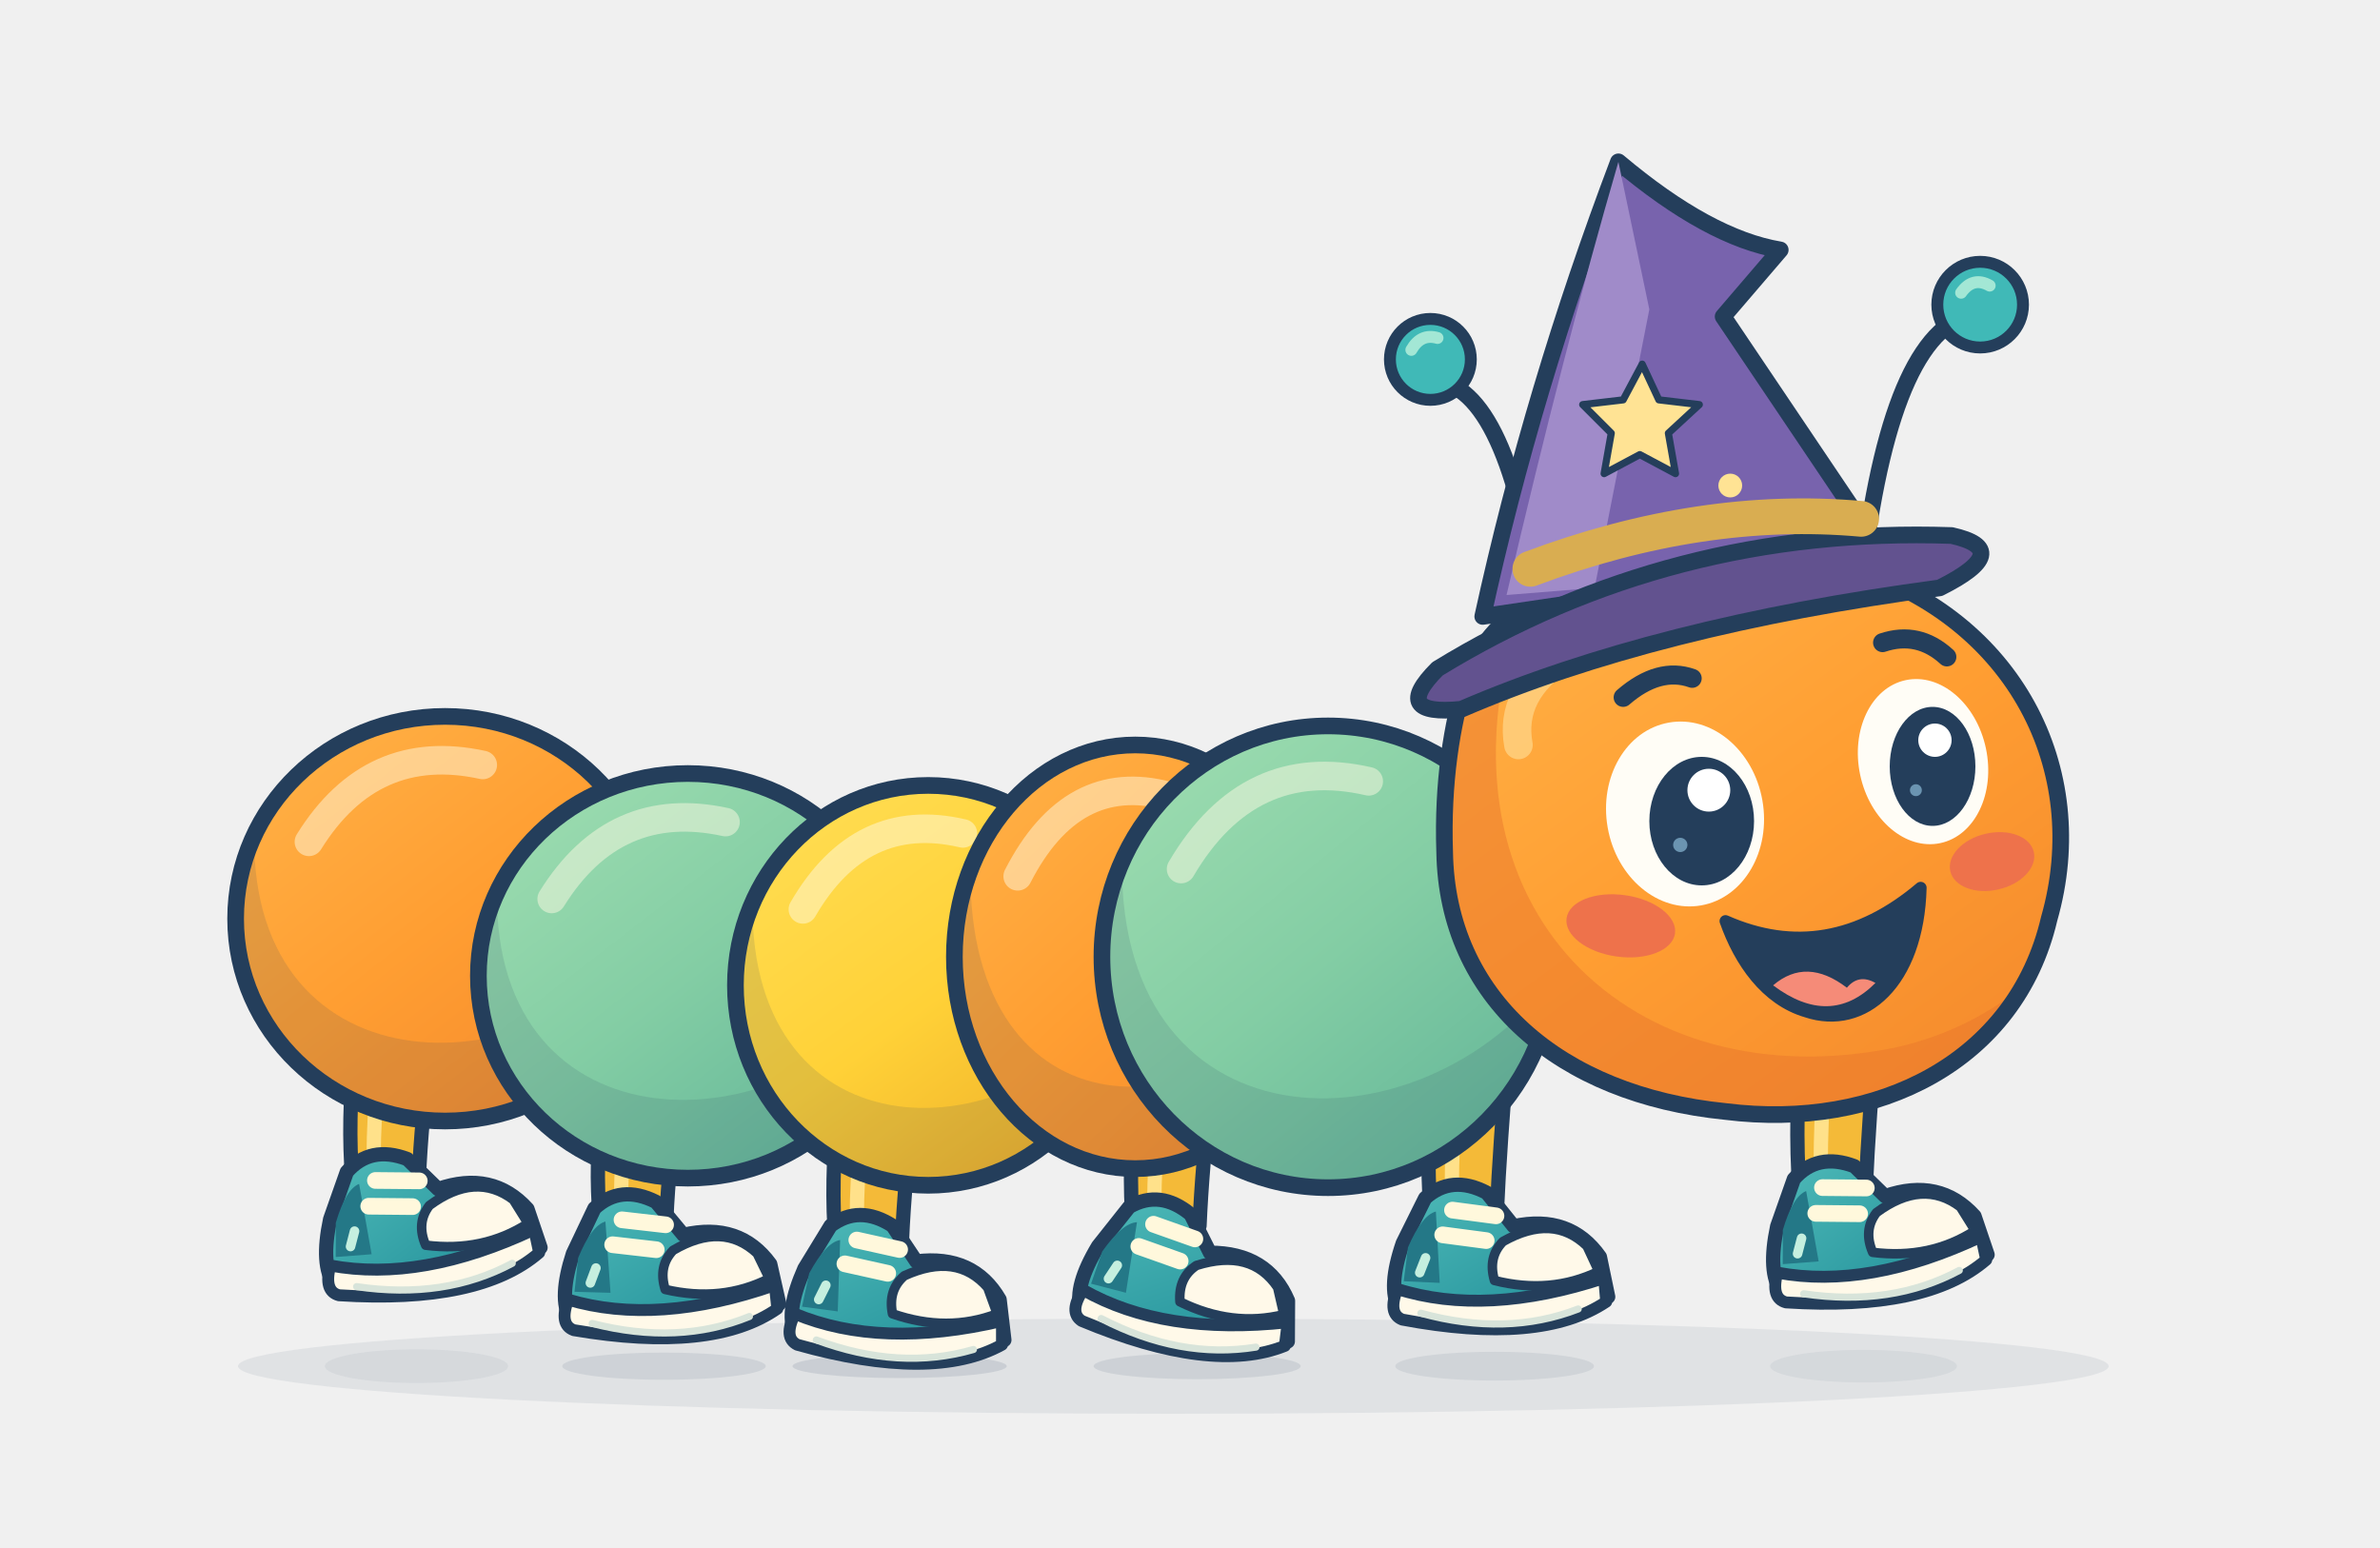
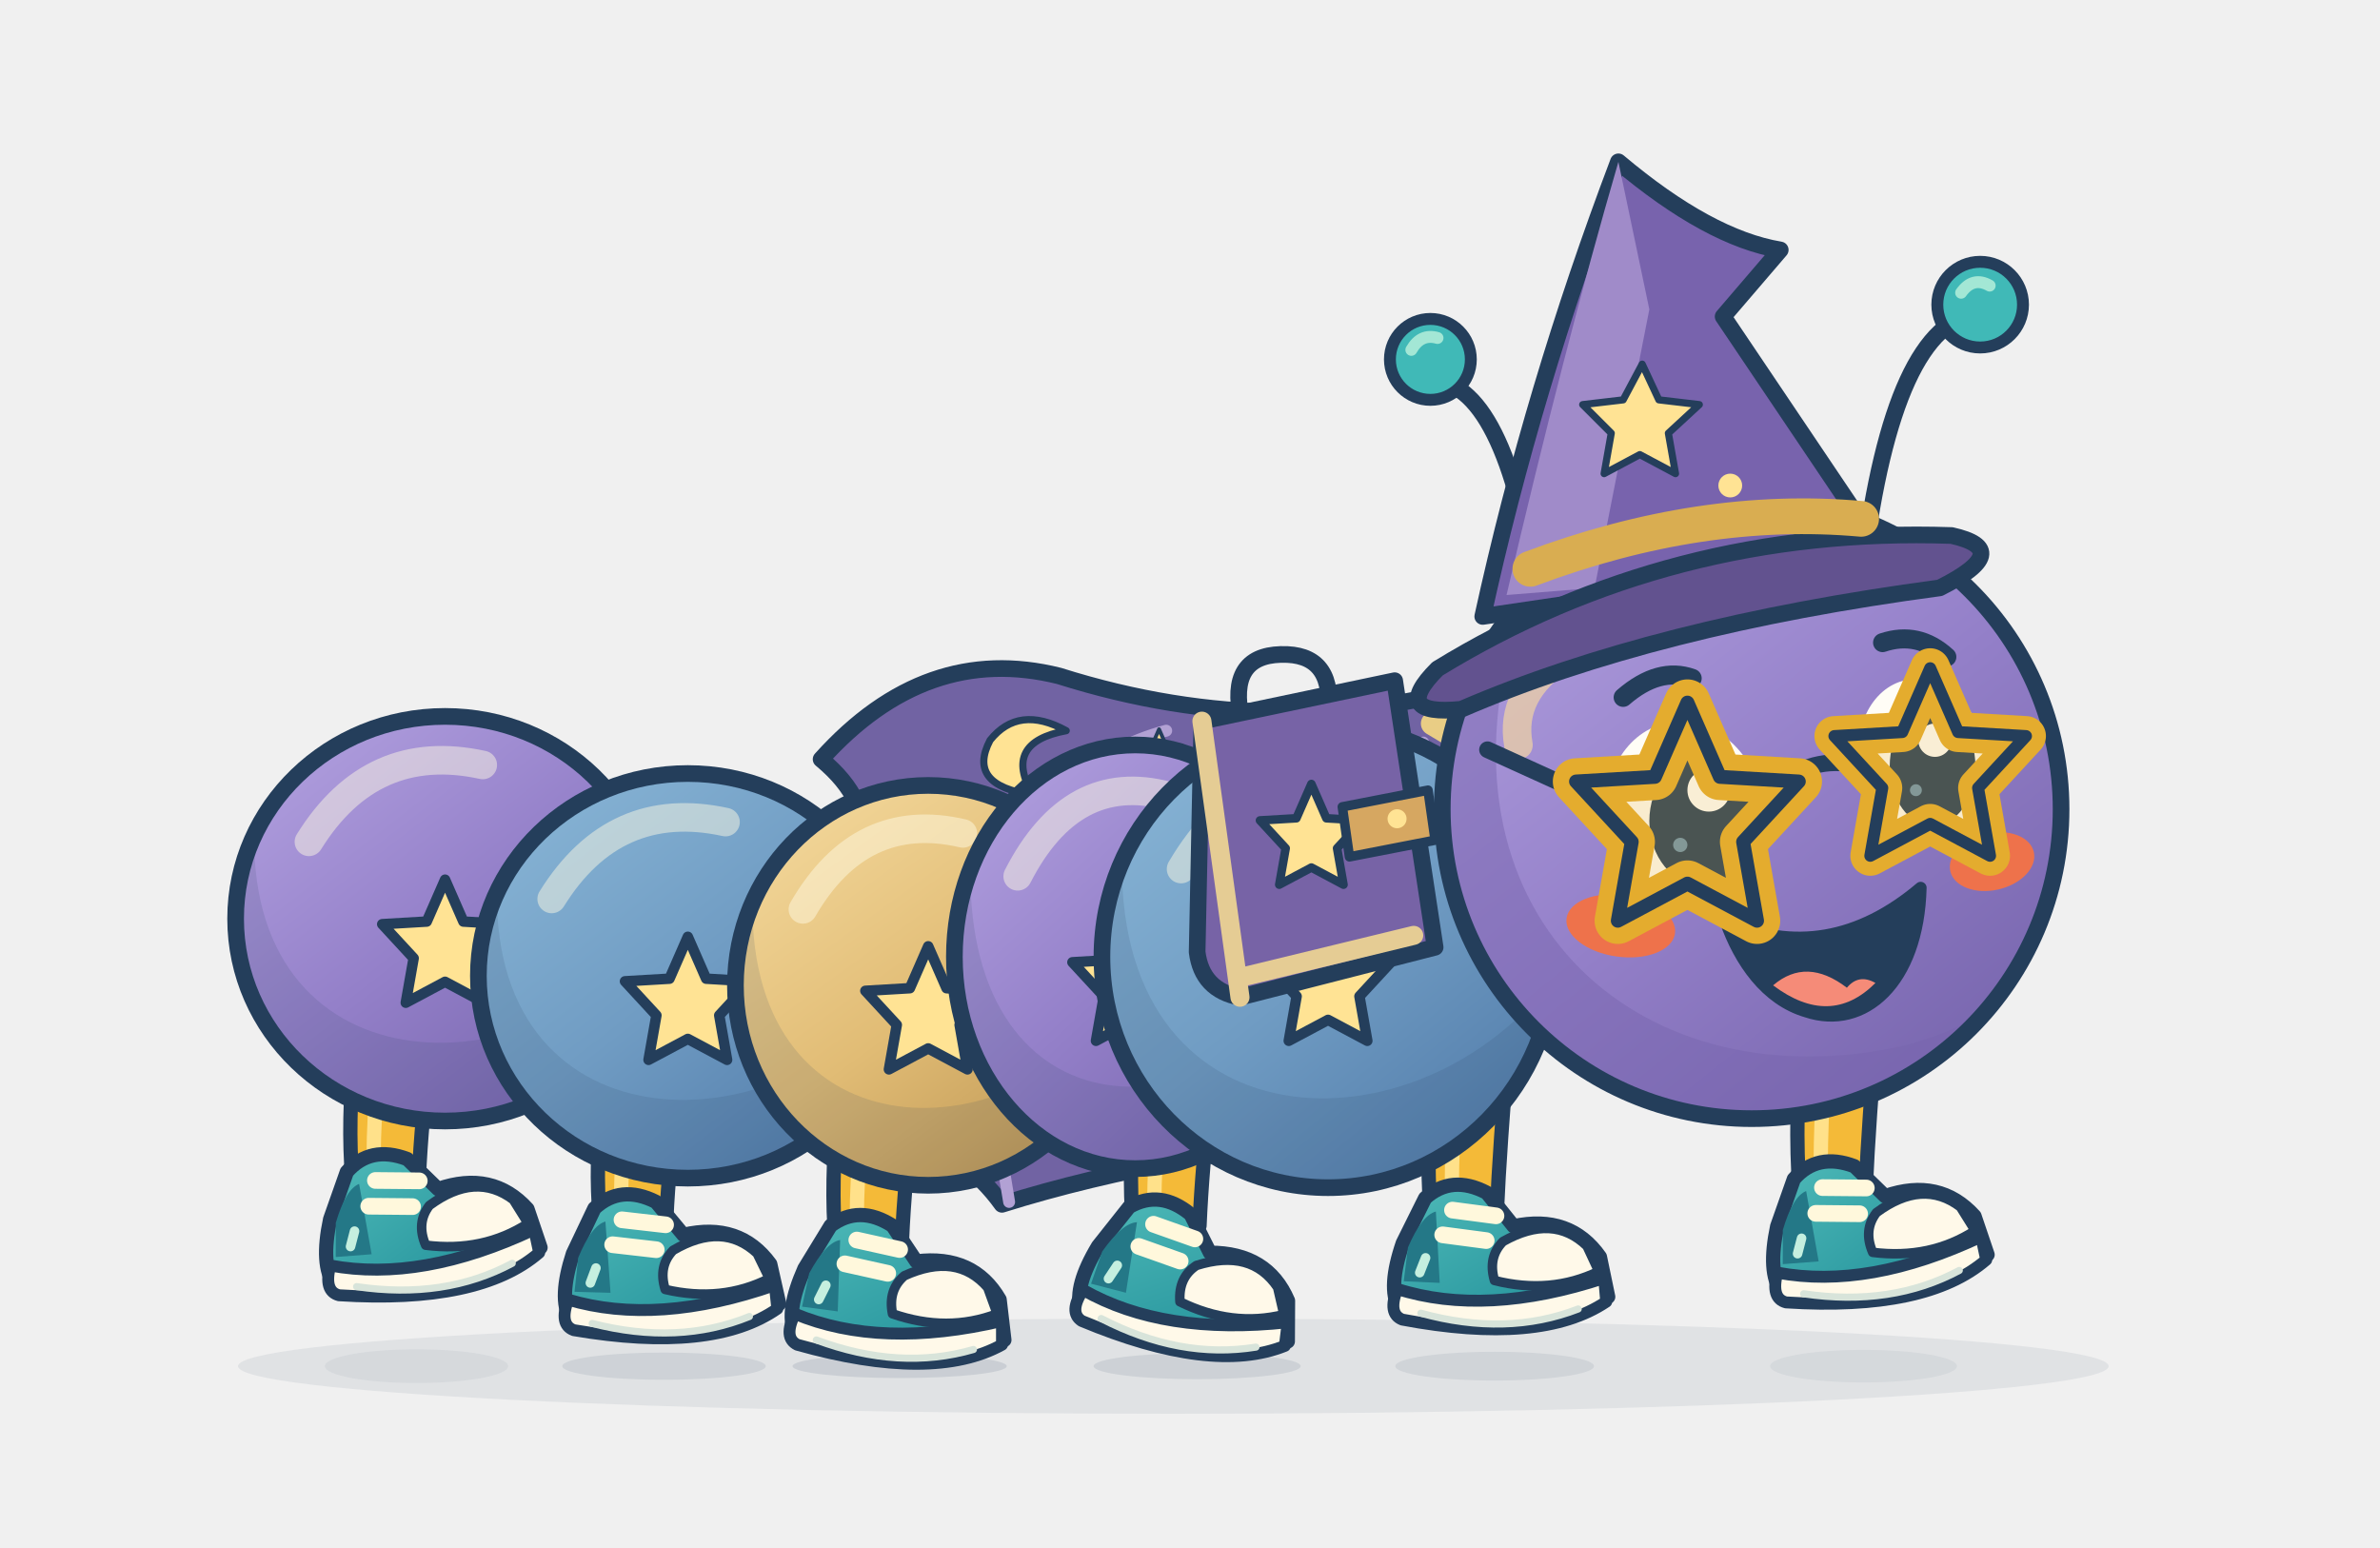
<svg xmlns="http://www.w3.org/2000/svg" width="1200" height="780" viewBox="0 0 1000 650" role="img" aria-labelledby="title desc">
  <defs>
    <linearGradient id="orange" x1="0" y1="0" x2=".8" y2="1">
-       <stop stop-color="#ffb449" />
-       <stop offset=".55" stop-color="#ff9e32" />
-       <stop offset="1" stop-color="#f58b2d" />
+       <stop stop-color="#b5a4e2" />
+       <stop offset=".55" stop-color="#9480c9" />
+       <stop offset="1" stop-color="#7765ad" />
    </linearGradient>
    <linearGradient id="mint" x1="0" y1="0" x2=".8" y2="1">
-       <stop stop-color="#a1dfb2" />
-       <stop offset=".55" stop-color="#83cda4" />
-       <stop offset="1" stop-color="#64b699" />
+       <stop stop-color="#8bb8d8" />
+       <stop offset=".55" stop-color="#709cc3" />
+       <stop offset="1" stop-color="#527caa" />
    </linearGradient>
    <linearGradient id="yellow" x1="0" y1="0" x2=".7" y2="1">
-       <stop stop-color="#ffdf57" />
-       <stop offset=".6" stop-color="#ffd137" />
-       <stop offset="1" stop-color="#f0b32b" />
+       <stop stop-color="#f6dca1" />
+       <stop offset=".6" stop-color="#e1bc75" />
+       <stop offset="1" stop-color="#c29b58" />
    </linearGradient>
    <linearGradient id="shoe" x1="0" y1="0" x2=".7" y2="1">
      <stop stop-color="#4fbab8" />
      <stop offset="1" stop-color="#26949d" />
    </linearGradient>
    <linearGradient id="cap" x1="0" y1="0" x2="1" y2="1">
      <stop stop-color="#b4dc60" />
      <stop offset="1" stop-color="#85bb43" />
    </linearGradient>
    <clipPath id="face">
-       <path d="M616 285 C633 238 716 216 779 239 C846 260 879 323 861 386 C847 446 789 475 725 467 C655 460 608 419 607 358 C606 329 610 304 616 285Z" />
+       <circle cx="736" cy="340" r="130" />
    </clipPath>
  </defs>
  <ellipse cx="493" cy="574" rx="393" ry="20" fill="#243e5b" opacity=".08" />
  <ellipse cx="175" cy="574" rx="38.5" ry="7.08" fill="#243e5b" opacity="0.055" />
  <ellipse cx="279" cy="574" rx="42.75" ry="5.72" fill="#243e5b" opacity="0.098" />
  <ellipse cx="378" cy="574" rx="45" ry="5" fill="#243e5b" opacity="0.12" />
  <ellipse cx="503" cy="574" rx="43.5" ry="5.48" fill="#243e5b" opacity="0.105" />
  <ellipse cx="628" cy="574" rx="41.75" ry="6.04" fill="#243e5b" opacity="0.087" />
  <ellipse cx="783" cy="574" rx="39.25" ry="6.84" fill="#243e5b" opacity="0.062" />
+   <g id="cape">
+     <g stroke="#243e5b" stroke-width="7" stroke-linejoin="round" stroke-linecap="round">
+       <path d="M630 285 Q540 314 445 284 Q389 270 345 319 Q387 354 327 394 Q357 445 316 473 Q391 464 421 506 Q491 484 596 474 Q559 379 630 285Z" fill="#7163a3" />
+       <path d="M598 312 Q509 354 566 472 M555 315 Q447 327 488 493 M490 307 Q394 333 424 505" stroke="#b2a1d4" stroke-width="5" fill="none" />
+       <path d="M448 307 Q421 312 434 334 Q406 330 416 311 Q428 296 448 307Z" fill="#ffe394" stroke-width="3" />
+       <path transform="translate(487 316) scale(0.4)" d="M0 -24 L7 -8 L24 -7 L12 6 L15 23 L0 15 L-15 23 L-12 6 L-24 -7 L-7 -8Z" fill="#ffe394" stroke-width="4" />
+       <path d="M602 304 Q628 319 646 338" fill="none" stroke="#e9cd85" stroke-width="10" />
+     </g>
+   </g>
  <g id="legs-and-sneakers">
    <g transform="translate(172 524)" stroke="#243e5b" stroke-linejoin="round" stroke-linecap="round">
      <path d="M-23 -84 L9 -84 Q5 -53 4 -29 L-24 -29 Q-26 -52 -23 -84Z" fill="#f4ba38" stroke-width="6" />
      <path d="M-13 -76 Q-15 -53 -15 -38" fill="none" stroke="#ffe18a" stroke-width="6" />
      <g transform="rotate(-12 -10 -32)">
        <path d="M-26 -35 Q-14 -44 0 -35 L10 -20 Q34 -23 45 -4 L47 13 Q20 27 -41 10 Q-45 1 -37 -17Z" fill="url(#shoe)" stroke-width="6" />
        <path d="M-35 -15 Q-28 -28 -22 -29 L-23 1 L-38 -1Z" fill="#247887" stroke="none" />
        <path d="M5 -14 Q27 -24 40 -9 L44 2 Q23 10 0 2 Q-2 -8 5 -14Z" fill="#fff9e9" stroke-width="4" />
        <path d="M-41 2 Q-5 17 46 5 L46 15 Q17 31 -40 15 Q-46 12 -41 2Z" fill="#fff9e9" stroke-width="5" />
        <path d="M-32 13 Q3 26 34 17" fill="none" stroke="#d8e4da" stroke-width="3" />
        <path d="M-15 -29 l18 4 M-20 -19 l18 4" stroke="#fff8dc" stroke-width="7" />
        <path d="M-28 -10 l-3 6" stroke="#c5efdf" stroke-width="4" />
      </g>
    </g>
    <g transform="translate(276 541)" stroke="#243e5b" stroke-linejoin="round" stroke-linecap="round">
      <path d="M-23 -76 L9 -76 Q5 -53 4 -29 L-24 -29 Q-26 -52 -23 -76Z" fill="#f4ba38" stroke-width="6" />
      <path d="M-13 -68 Q-15 -53 -15 -38" fill="none" stroke="#ffe18a" stroke-width="6" />
      <g transform="rotate(-6 -10 -32)">
        <path d="M-26 -35 Q-14 -44 0 -35 L10 -20 Q34 -23 45 -4 L47 13 Q20 27 -41 10 Q-45 1 -37 -17Z" fill="url(#shoe)" stroke-width="6" />
        <path d="M-35 -15 Q-28 -28 -22 -29 L-23 1 L-38 -1Z" fill="#247887" stroke="none" />
        <path d="M5 -14 Q27 -24 40 -9 L44 2 Q23 10 0 2 Q-2 -8 5 -14Z" fill="#fff9e9" stroke-width="4" />
        <path d="M-41 2 Q-5 17 46 5 L46 15 Q17 31 -40 15 Q-46 12 -41 2Z" fill="#fff9e9" stroke-width="5" />
        <path d="M-32 13 Q3 26 34 17" fill="none" stroke="#d8e4da" stroke-width="3" />
        <path d="M-15 -29 l18 4 M-20 -19 l18 4" stroke="#fff8dc" stroke-width="7" />
        <path d="M-28 -10 l-3 6" stroke="#c5efdf" stroke-width="4" />
      </g>
    </g>
    <g transform="translate(375 550)" stroke="#243e5b" stroke-linejoin="round" stroke-linecap="round">
      <path d="M-23 -85 L9 -85 Q5 -53 4 -29 L-24 -29 Q-26 -52 -23 -85Z" fill="#f4ba38" stroke-width="6" />
      <path d="M-13 -77 Q-15 -53 -15 -38" fill="none" stroke="#ffe18a" stroke-width="6" />
      <g transform="rotate(0 -10 -32)">
        <path d="M-26 -35 Q-14 -44 0 -35 L10 -20 Q34 -23 45 -4 L47 13 Q20 27 -41 10 Q-45 1 -37 -17Z" fill="url(#shoe)" stroke-width="6" />
        <path d="M-35 -15 Q-28 -28 -22 -29 L-23 1 L-38 -1Z" fill="#247887" stroke="none" />
        <path d="M5 -14 Q27 -24 40 -9 L44 2 Q23 10 0 2 Q-2 -8 5 -14Z" fill="#fff9e9" stroke-width="4" />
        <path d="M-41 2 Q-5 17 46 5 L46 15 Q17 31 -40 15 Q-46 12 -41 2Z" fill="#fff9e9" stroke-width="5" />
        <path d="M-32 13 Q3 26 34 17" fill="none" stroke="#d8e4da" stroke-width="3" />
        <path d="M-15 -29 l18 4 M-20 -19 l18 4" stroke="#fff8dc" stroke-width="7" />
        <path d="M-28 -10 l-3 6" stroke="#c5efdf" stroke-width="4" />
      </g>
    </g>
    <g transform="translate(500 544)" stroke="#243e5b" stroke-linejoin="round" stroke-linecap="round">
      <path d="M-23 -89 L9 -89 Q5 -53 4 -29 L-24 -29 Q-26 -52 -23 -89Z" fill="#f4ba38" stroke-width="6" />
      <path d="M-13 -81 Q-15 -53 -15 -38" fill="none" stroke="#ffe18a" stroke-width="6" />
      <g transform="rotate(7 -10 -32)">
        <path d="M-26 -35 Q-14 -44 0 -35 L10 -20 Q34 -23 45 -4 L47 13 Q20 27 -41 10 Q-45 1 -37 -17Z" fill="url(#shoe)" stroke-width="6" />
        <path d="M-35 -15 Q-28 -28 -22 -29 L-23 1 L-38 -1Z" fill="#247887" stroke="none" />
        <path d="M5 -14 Q27 -24 40 -9 L44 2 Q23 10 0 2 Q-2 -8 5 -14Z" fill="#fff9e9" stroke-width="4" />
        <path d="M-41 2 Q-5 17 46 5 L46 15 Q17 31 -40 15 Q-46 12 -41 2Z" fill="#fff9e9" stroke-width="5" />
        <path d="M-32 13 Q3 26 34 17" fill="none" stroke="#d8e4da" stroke-width="3" />
        <path d="M-15 -29 l18 4 M-20 -19 l18 4" stroke="#fff8dc" stroke-width="7" />
        <path d="M-28 -10 l-3 6" stroke="#c5efdf" stroke-width="4" />
      </g>
    </g>
    <g transform="translate(625 537)" stroke="#243e5b" stroke-linejoin="round" stroke-linecap="round">
      <path d="M-23 -102 L9 -102 Q5 -53 4 -29 L-24 -29 Q-26 -52 -23 -102Z" fill="#f4ba38" stroke-width="6" />
      <path d="M-13 -94 Q-15 -53 -15 -38" fill="none" stroke="#ffe18a" stroke-width="6" />
      <g transform="rotate(-5 -10 -32)">
        <path d="M-26 -35 Q-14 -44 0 -35 L10 -20 Q34 -23 45 -4 L47 13 Q20 27 -41 10 Q-45 1 -37 -17Z" fill="url(#shoe)" stroke-width="6" />
        <path d="M-35 -15 Q-28 -28 -22 -29 L-23 1 L-38 -1Z" fill="#247887" stroke="none" />
        <path d="M5 -14 Q27 -24 40 -9 L44 2 Q23 10 0 2 Q-2 -8 5 -14Z" fill="#fff9e9" stroke-width="4" />
        <path d="M-41 2 Q-5 17 46 5 L46 15 Q17 31 -40 15 Q-46 12 -41 2Z" fill="#fff9e9" stroke-width="5" />
        <path d="M-32 13 Q3 26 34 17" fill="none" stroke="#d8e4da" stroke-width="3" />
        <path d="M-15 -29 l18 4 M-20 -19 l18 4" stroke="#fff8dc" stroke-width="7" />
        <path d="M-28 -10 l-3 6" stroke="#c5efdf" stroke-width="4" />
      </g>
    </g>
    <g transform="translate(780 527)" stroke="#243e5b" stroke-linejoin="round" stroke-linecap="round">
      <path d="M-23 -102 L9 -102 Q5 -53 4 -29 L-24 -29 Q-26 -52 -23 -102Z" fill="#f4ba38" stroke-width="6" />
      <path d="M-13 -94 Q-15 -53 -15 -38" fill="none" stroke="#ffe18a" stroke-width="6" />
      <g transform="rotate(-12 -10 -32)">
        <path d="M-26 -35 Q-14 -44 0 -35 L10 -20 Q34 -23 45 -4 L47 13 Q20 27 -41 10 Q-45 1 -37 -17Z" fill="url(#shoe)" stroke-width="6" />
        <path d="M-35 -15 Q-28 -28 -22 -29 L-23 1 L-38 -1Z" fill="#247887" stroke="none" />
        <path d="M5 -14 Q27 -24 40 -9 L44 2 Q23 10 0 2 Q-2 -8 5 -14Z" fill="#fff9e9" stroke-width="4" />
        <path d="M-41 2 Q-5 17 46 5 L46 15 Q17 31 -40 15 Q-46 12 -41 2Z" fill="#fff9e9" stroke-width="5" />
        <path d="M-32 13 Q3 26 34 17" fill="none" stroke="#d8e4da" stroke-width="3" />
        <path d="M-15 -29 l18 4 M-20 -19 l18 4" stroke="#fff8dc" stroke-width="7" />
        <path d="M-28 -10 l-3 6" stroke="#c5efdf" stroke-width="4" />
      </g>
    </g>
  </g>
  <g id="body">
    <g id="tail" transform="translate(187 386)">
      <defs>
        <clipPath id="clip-tail">
          <ellipse rx="88" ry="85" />
        </clipPath>
      </defs>
      <ellipse rx="88" ry="85" fill="url(#orange)" />
      <g clip-path="url(#clip-tail)">
+         <g stroke="#243e5b" stroke-width="7" stroke-linejoin="round" stroke-linecap="round">
+           <path transform="translate(0 10) scale(1.1)" d="M0 -24 L7 -8 L24 -7 L12 6 L15 23 L0 15 L-15 23 L-12 6 L-24 -7 L-7 -8Z" fill="#ffe394" stroke-width="4" />
+         </g>
        <path d="M-79.2 -51 C-92.4 68 26.4 76.5 83.6 12.75 L123.2 110.5 H-123.2Z" fill="#243e5b" opacity=".13" />
        <path d="M-57.2 -32.3 Q-30.8 -74.8 15.84 -64.6" fill="none" stroke="#fffbe3" stroke-opacity=".48" stroke-width="12" stroke-linecap="round" />
      </g>
      <ellipse rx="88" ry="85" fill="none" stroke="#243e5b" stroke-width="7" />
    </g>
    <g id="mint-back" transform="translate(289 410)">
      <defs>
        <clipPath id="clip-mint-back">
          <ellipse rx="88" ry="85" />
        </clipPath>
      </defs>
      <ellipse rx="88" ry="85" fill="url(#mint)" />
      <g clip-path="url(#clip-mint-back)">
+         <g stroke="#243e5b" stroke-width="7" stroke-linejoin="round" stroke-linecap="round">
+           <path transform="translate(0 10) scale(1.1)" d="M0 -24 L7 -8 L24 -7 L12 6 L15 23 L0 15 L-15 23 L-12 6 L-24 -7 L-7 -8Z" fill="#ffe394" stroke-width="4" />
+         </g>
        <path d="M-79.2 -51 C-92.4 68 26.4 76.5 83.6 12.75 L123.2 110.5 H-123.2Z" fill="#243e5b" opacity=".13" />
        <path d="M-57.2 -32.3 Q-30.8 -74.8 15.84 -64.6" fill="none" stroke="#fffbe3" stroke-opacity=".48" stroke-width="12" stroke-linecap="round" />
      </g>
      <ellipse rx="88" ry="85" fill="none" stroke="#243e5b" stroke-width="7" />
    </g>
    <g id="yellow-middle" transform="translate(390 414)">
      <defs>
        <clipPath id="clip-yellow-middle">
          <ellipse rx="81" ry="84" />
        </clipPath>
      </defs>
      <ellipse rx="81" ry="84" fill="url(#yellow)" />
      <g clip-path="url(#clip-yellow-middle)">
+         <g stroke="#243e5b" stroke-width="7" stroke-linejoin="round" stroke-linecap="round">
+           <path transform="translate(0 10) scale(1.1)" d="M0 -24 L7 -8 L24 -7 L12 6 L15 23 L0 15 L-15 23 L-12 6 L-24 -7 L-7 -8Z" fill="#ffe394" stroke-width="4" />
+         </g>
        <path d="M-72.9 -50.4 C-85.05 67.2 24.3 75.6 76.95 12.6 L113.4 109.2 H-113.4Z" fill="#243e5b" opacity=".13" />
        <path d="M-52.65 -31.92 Q-28.35 -73.92 14.58 -63.84" fill="none" stroke="#fffbe3" stroke-opacity=".48" stroke-width="12" stroke-linecap="round" />
      </g>
      <ellipse rx="81" ry="84" fill="none" stroke="#243e5b" stroke-width="7" />
    </g>
    <g id="orange-middle" transform="translate(477 402)">
      <defs>
        <clipPath id="clip-orange-middle">
          <ellipse rx="76" ry="89" />
        </clipPath>
      </defs>
      <ellipse rx="76" ry="89" fill="url(#orange)" />
      <g clip-path="url(#clip-orange-middle)">
+         <g stroke="#243e5b" stroke-width="7" stroke-linejoin="round" stroke-linecap="round">
+           <path transform="translate(0 10) scale(1.1)" d="M0 -24 L7 -8 L24 -7 L12 6 L15 23 L0 15 L-15 23 L-12 6 L-24 -7 L-7 -8Z" fill="#ffe394" stroke-width="4" />
+         </g>
        <path d="M-68.4 -53.4 C-79.8 71.2 22.8 80.1 72.2 13.35 L106.4 115.7 H-106.4Z" fill="#243e5b" opacity=".13" />
        <path d="M-49.4 -33.82 Q-26.6 -78.32 13.68 -67.64" fill="none" stroke="#fffbe3" stroke-opacity=".48" stroke-width="12" stroke-linecap="round" />
      </g>
      <ellipse rx="76" ry="89" fill="none" stroke="#243e5b" stroke-width="7" />
    </g>
    <g id="mint-front" transform="translate(558 402)">
      <defs>
        <clipPath id="clip-mint-front">
          <ellipse rx="95" ry="97" />
        </clipPath>
      </defs>
      <ellipse rx="95" ry="97" fill="url(#mint)" />
      <g clip-path="url(#clip-mint-front)">
+         <g stroke="#243e5b" stroke-width="7" stroke-linejoin="round" stroke-linecap="round">
+           <path transform="translate(0 10) scale(1.1)" d="M0 -24 L7 -8 L24 -7 L12 6 L15 23 L0 15 L-15 23 L-12 6 L-24 -7 L-7 -8Z" fill="#ffe394" stroke-width="4" />
+         </g>
        <path d="M-85.5 -58.2 C-99.75 77.6 28.5 87.3 90.25 14.55 L133 126.1 H-133Z" fill="#243e5b" opacity=".13" />
        <path d="M-61.75 -36.86 Q-33.25 -85.36 17.1 -73.72" fill="none" stroke="#fffbe3" stroke-opacity=".48" stroke-width="12" stroke-linecap="round" />
      </g>
      <ellipse rx="95" ry="97" fill="none" stroke="#243e5b" stroke-width="7" />
    </g>
  </g>
  <g id="antennae" stroke="#243e5b" stroke-width="7" stroke-linecap="round">
    <path d="M649 275 Q638 172 608 161 M780 265 Q790 150 823 134" fill="none" />
    <circle cx="601" cy="151" r="17" fill="#40b9b7" stroke-width="5" />
    <circle cx="832" cy="128" r="18" fill="#40b9b7" stroke-width="5" />
    <path d="M593 147 Q597 140 604 142 M824 123 Q829 116 836 120" fill="none" stroke="#a3e7d5" stroke-width="5" />
  </g>
-   <g id="backpack" />
+   <g id="clothing" />
+   <g id="backpack">
+     <g stroke="#243e5b" stroke-width="7" stroke-linejoin="round" stroke-linecap="round">
+       <path d="M521 299 Q517 274 541 275 Q561 276 558 301" fill="none" />
+       <path d="M505 303 L586 286 L603 398 L521 419 Q505 416 503 400Z" fill="#7763a6" />
+       <path d="M505 303 L521 419 M524 410 L594 393" stroke="#e5cc94" stroke-width="8" />
+       <path transform="translate(551 351) scale(0.9)" d="M0 -24 L7 -8 L24 -7 L12 6 L15 23 L0 15 L-15 23 L-12 6 L-24 -7 L-7 -8Z" fill="#ffe394" stroke-width="4" />
+       <path d="M564 339 l36 -7 3 21 -36 7Z" fill="#d6a761" stroke-width="4" />
+       <circle cx="587" cy="344" r="4" fill="#ffe394" stroke="none" />
+     </g>
+   </g>
  <g id="head" stroke-linecap="round" stroke-linejoin="round">
-     <path d="M616 285 C633 238 716 216 779 239 C846 260 879 323 861 386 C847 446 789 475 725 467 C655 460 608 419 607 358 C606 329 610 304 616 285Z" fill="url(#orange)" />
+     <circle cx="736" cy="340" r="130" fill="url(#orange)" />
    <g clip-path="url(#face)">
-       <path d="M638 259 C599 382 686 463 797 440 C836 431 862 408 877 382 L889 496 L588 499 L580 240Z" fill="#e8752b" opacity=".48" />
+       <path d="M638 259 C599 382 686 463 797 440 C836 431 862 408 877 382 L889 496 L588 499 L580 240Z" fill="#7765ad" opacity=".48" />
      <path d="M638 313 Q634 291 657 276" fill="none" stroke="#ffe09a" stroke-width="12" opacity=".6" />
    </g>
-     <path d="M616 285 C633 238 716 216 779 239 C846 260 879 323 861 386 C847 446 789 475 725 467 C655 460 608 419 607 358 C606 329 610 304 616 285Z" fill="none" stroke="#243e5b" stroke-width="7" />
+     <circle cx="736" cy="340" r="130" fill="none" stroke="#243e5b" stroke-width="7" />
    <g id="eyes">
      <ellipse cx="708" cy="342" rx="33" ry="39" fill="#fffdf6" transform="rotate(-10 708 342)" />
      <ellipse cx="808" cy="320" rx="27" ry="35" fill="#fffdf6" transform="rotate(-12 808 320)" />
      <ellipse cx="715" cy="345" rx="22" ry="27" fill="#243e5b" />
      <ellipse cx="812" cy="322" rx="18" ry="25" fill="#243e5b" />
      <circle cx="718" cy="332" r="9" fill="white" />
      <circle cx="813" cy="311" r="7" fill="white" />
      <circle cx="706" cy="355" r="3" fill="#6b94b1" />
      <circle cx="805" cy="332" r="2.5" fill="#6b94b1" />
      <path d="M682 293 Q697 280 711 285 M791 270 Q806 265 818 276" fill="none" stroke="#243e5b" stroke-width="8" />
    </g>
    <ellipse cx="681" cy="389" rx="23" ry="13" fill="#ee724b" transform="rotate(8 681 389)" />
    <ellipse cx="837" cy="362" rx="18" ry="12" fill="#ee724b" transform="rotate(-13 837 362)" />
-     <path d="M725 387 Q768 406 807 373 C806 413 783 433 759 425 C742 420 731 404 725 387Z" fill="#243e5b" stroke="#243e5b" stroke-width="5" />
-     <path d="M745 414 Q759 402 776 415 Q781 409 788 413 Q769 432 745 414Z" fill="#f58b78" />
-   </g>
-   <g id="face-accessory" />
+     <g id="mouth">
+       <path d="M725 387 Q768 406 807 373 C806 413 783 433 759 425 C742 420 731 404 725 387Z" fill="#243e5b" stroke="#243e5b" stroke-width="5" />
+       <path d="M745 414 Q759 402 776 415 Q781 409 788 413 Q769 432 745 414Z" fill="#f58b78" />
+     </g>
+   </g>
+   <g id="face-accessory">
+     <g stroke="#243e5b" stroke-width="7" stroke-linejoin="round" stroke-linecap="round">
+       <path d="M669 335 L625 315 M745 332 Q759 318 778 321" fill="none" />
+       <g transform="translate(709 342) scale(1.95)">
+         <path d="M0 -24 L7 -8 L24 -7 L12 6 L15 23 L0 15 L-15 23 L-12 6 L-24 -7 L-7 -8Z" fill="#e4ac2e" fill-opacity=".20" stroke="#e4ac2e" stroke-width="10" />
+         <path d="M0 -24 L7 -8 L24 -7 L12 6 L15 23 L0 15 L-15 23 L-12 6 L-24 -7 L-7 -8Z" fill="none" stroke-width="3" />
+       </g>
+       <g transform="translate(811 321) scale(1.677)">
+         <path d="M0 -24 L7 -8 L24 -7 L12 6 L15 23 L0 15 L-15 23 L-12 6 L-24 -7 L-7 -8Z" fill="#e4ac2e" fill-opacity=".20" stroke="#e4ac2e" stroke-width="10" />
+         <path d="M0 -24 L7 -8 L24 -7 L12 6 L15 23 L0 15 L-15 23 L-12 6 L-24 -7 L-7 -8Z" fill="none" stroke-width="3" />
+       </g>
+     </g>
+   </g>
  <g id="jockey">
    <g stroke="#243e5b" stroke-width="7" stroke-linejoin="round" stroke-linecap="round">
      <path d="M623 259 Q644 163 680 68 Q718 100 748 105 L724 133 L792 234Z" fill="#7863ad" />
      <path d="M633 250 Q657 147 680 68 L693 130 L670 247Z" fill="#a08bc9" stroke="none" />
      <path d="M604 281 Q702 221 820 225 Q847 231 815 247 Q695 263 614 298 Q584 301 604 281Z" fill="#62528f" />
      <path d="M643 239 Q715 212 782 218" fill="none" stroke="#d9ad51" stroke-width="15" />
      <path d="M690 153 l7 15 17 2 -13 12 3 17 -15 -8 -15 8 3 -17 -12 -12 17 -2Z" fill="#ffe394" stroke-width="3" />
      <circle cx="727" cy="204" r="5" fill="#ffe394" stroke="none" />
    </g>
  </g>
</svg>
